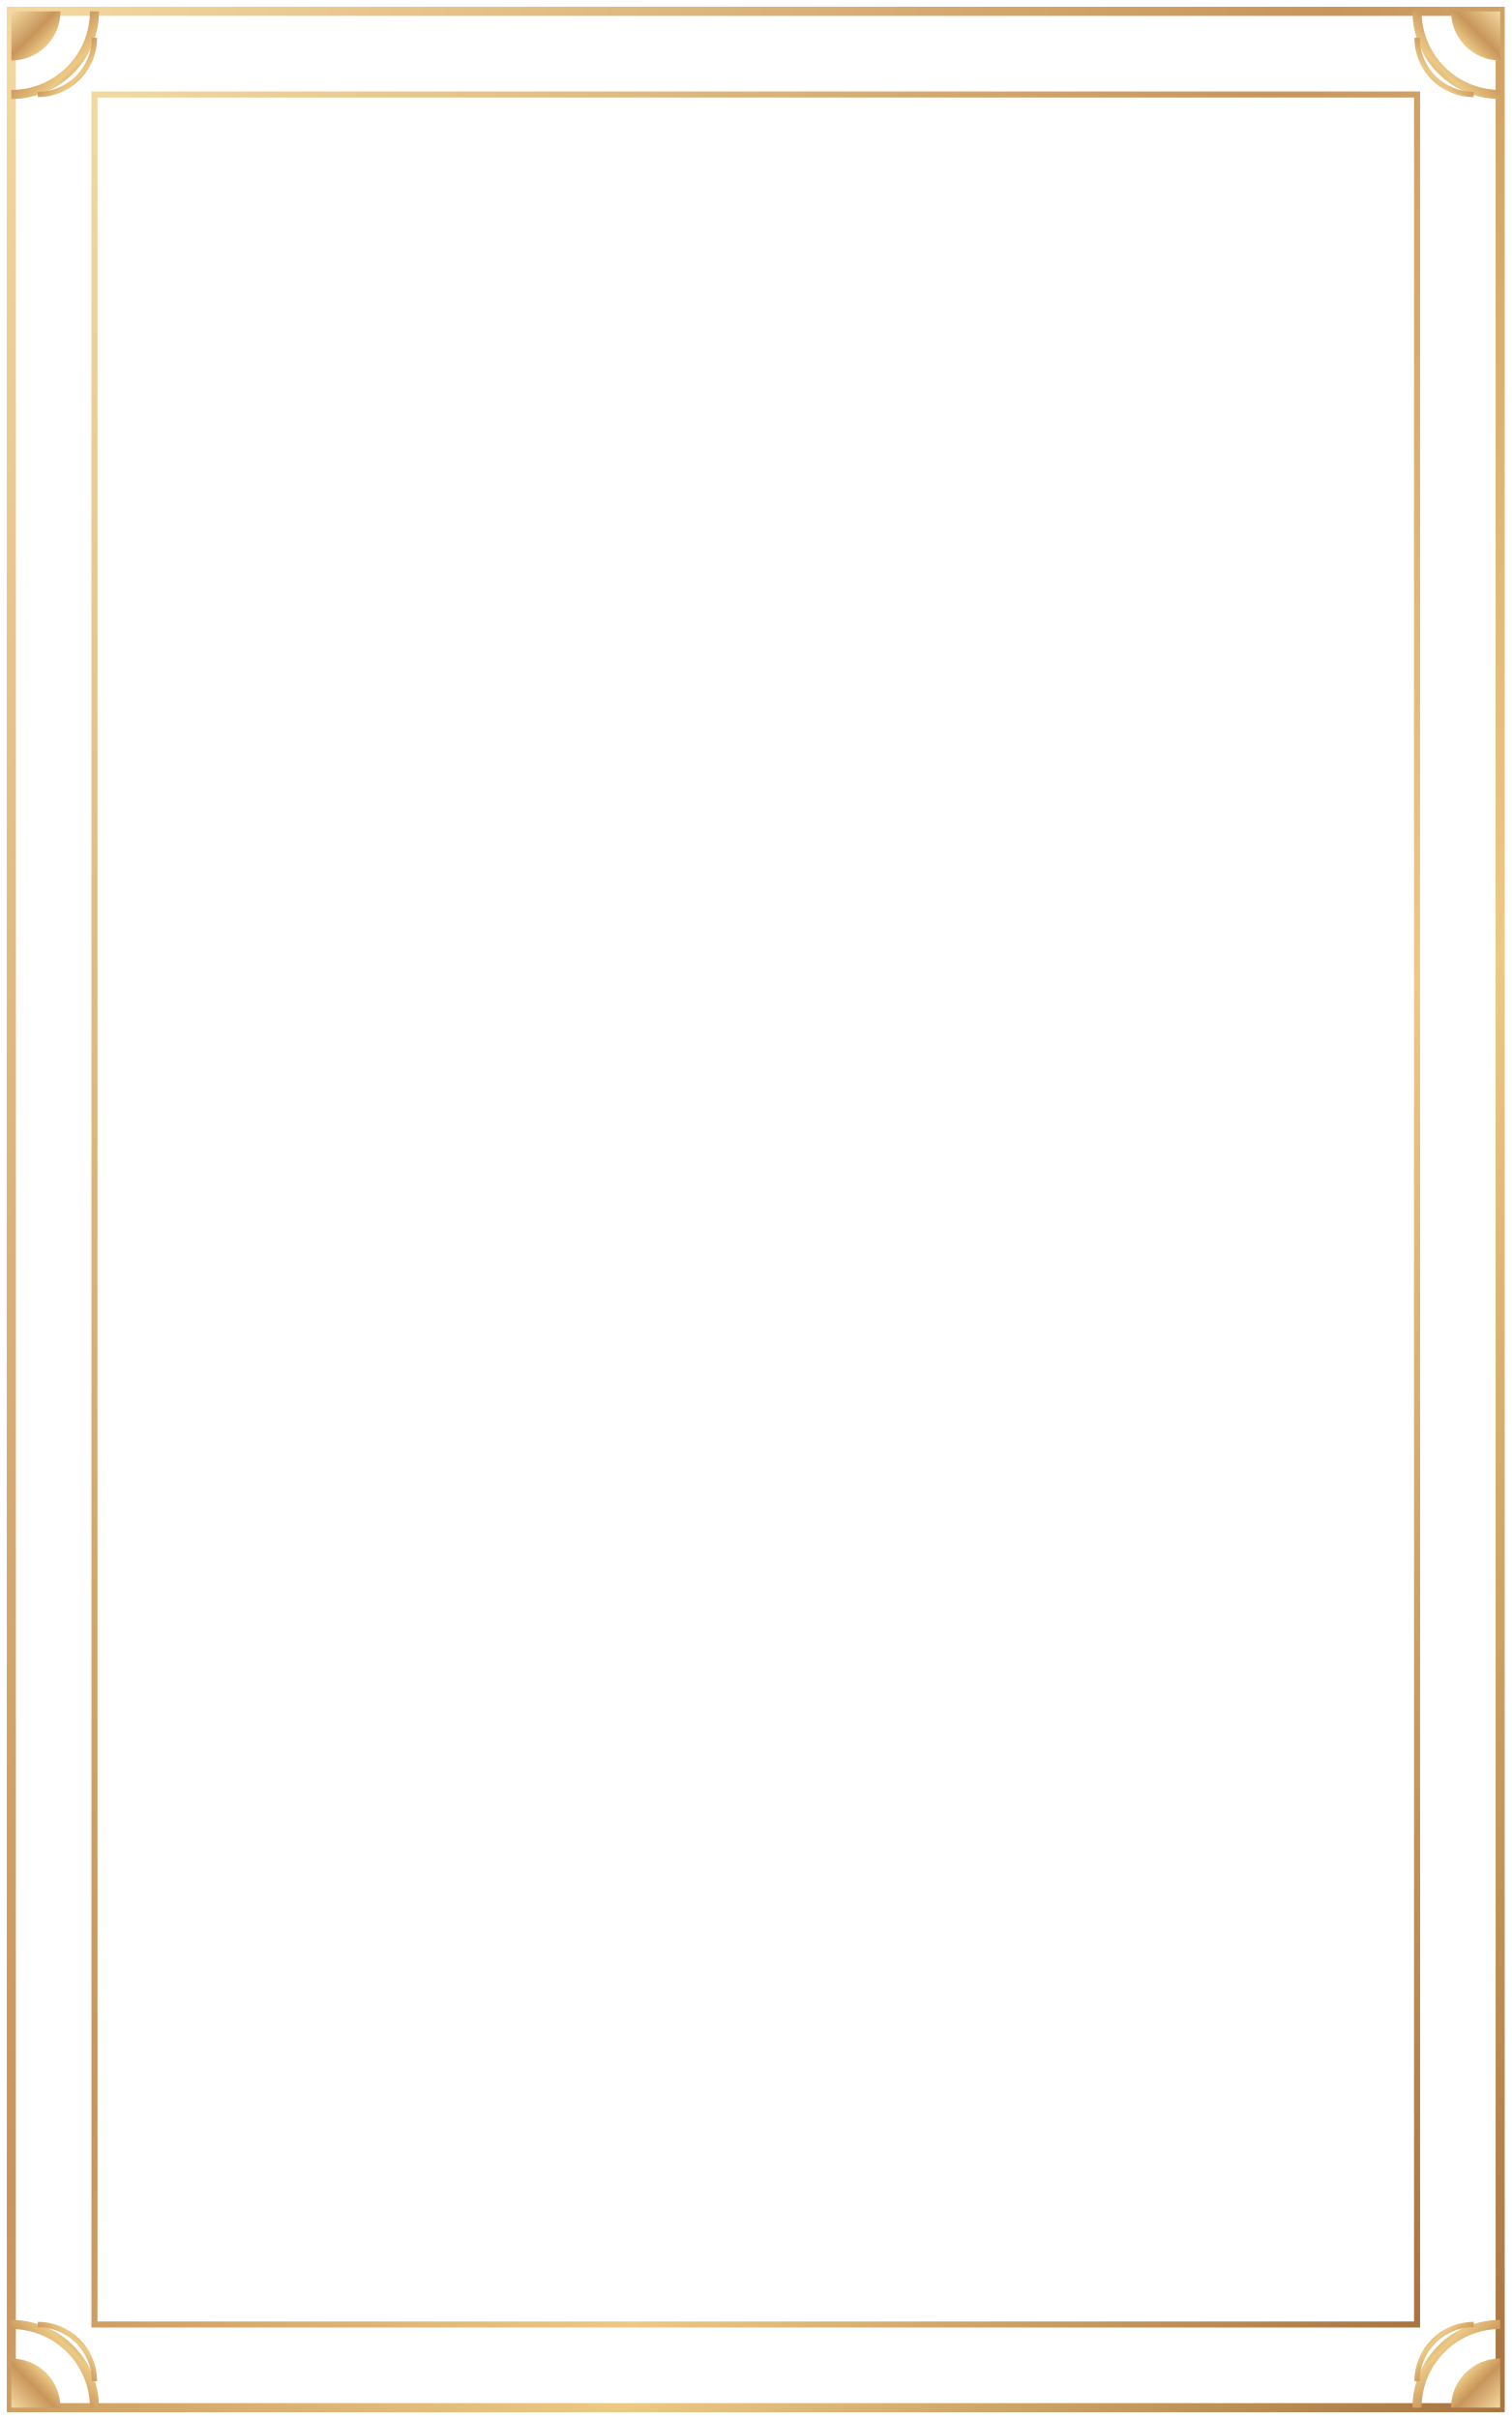
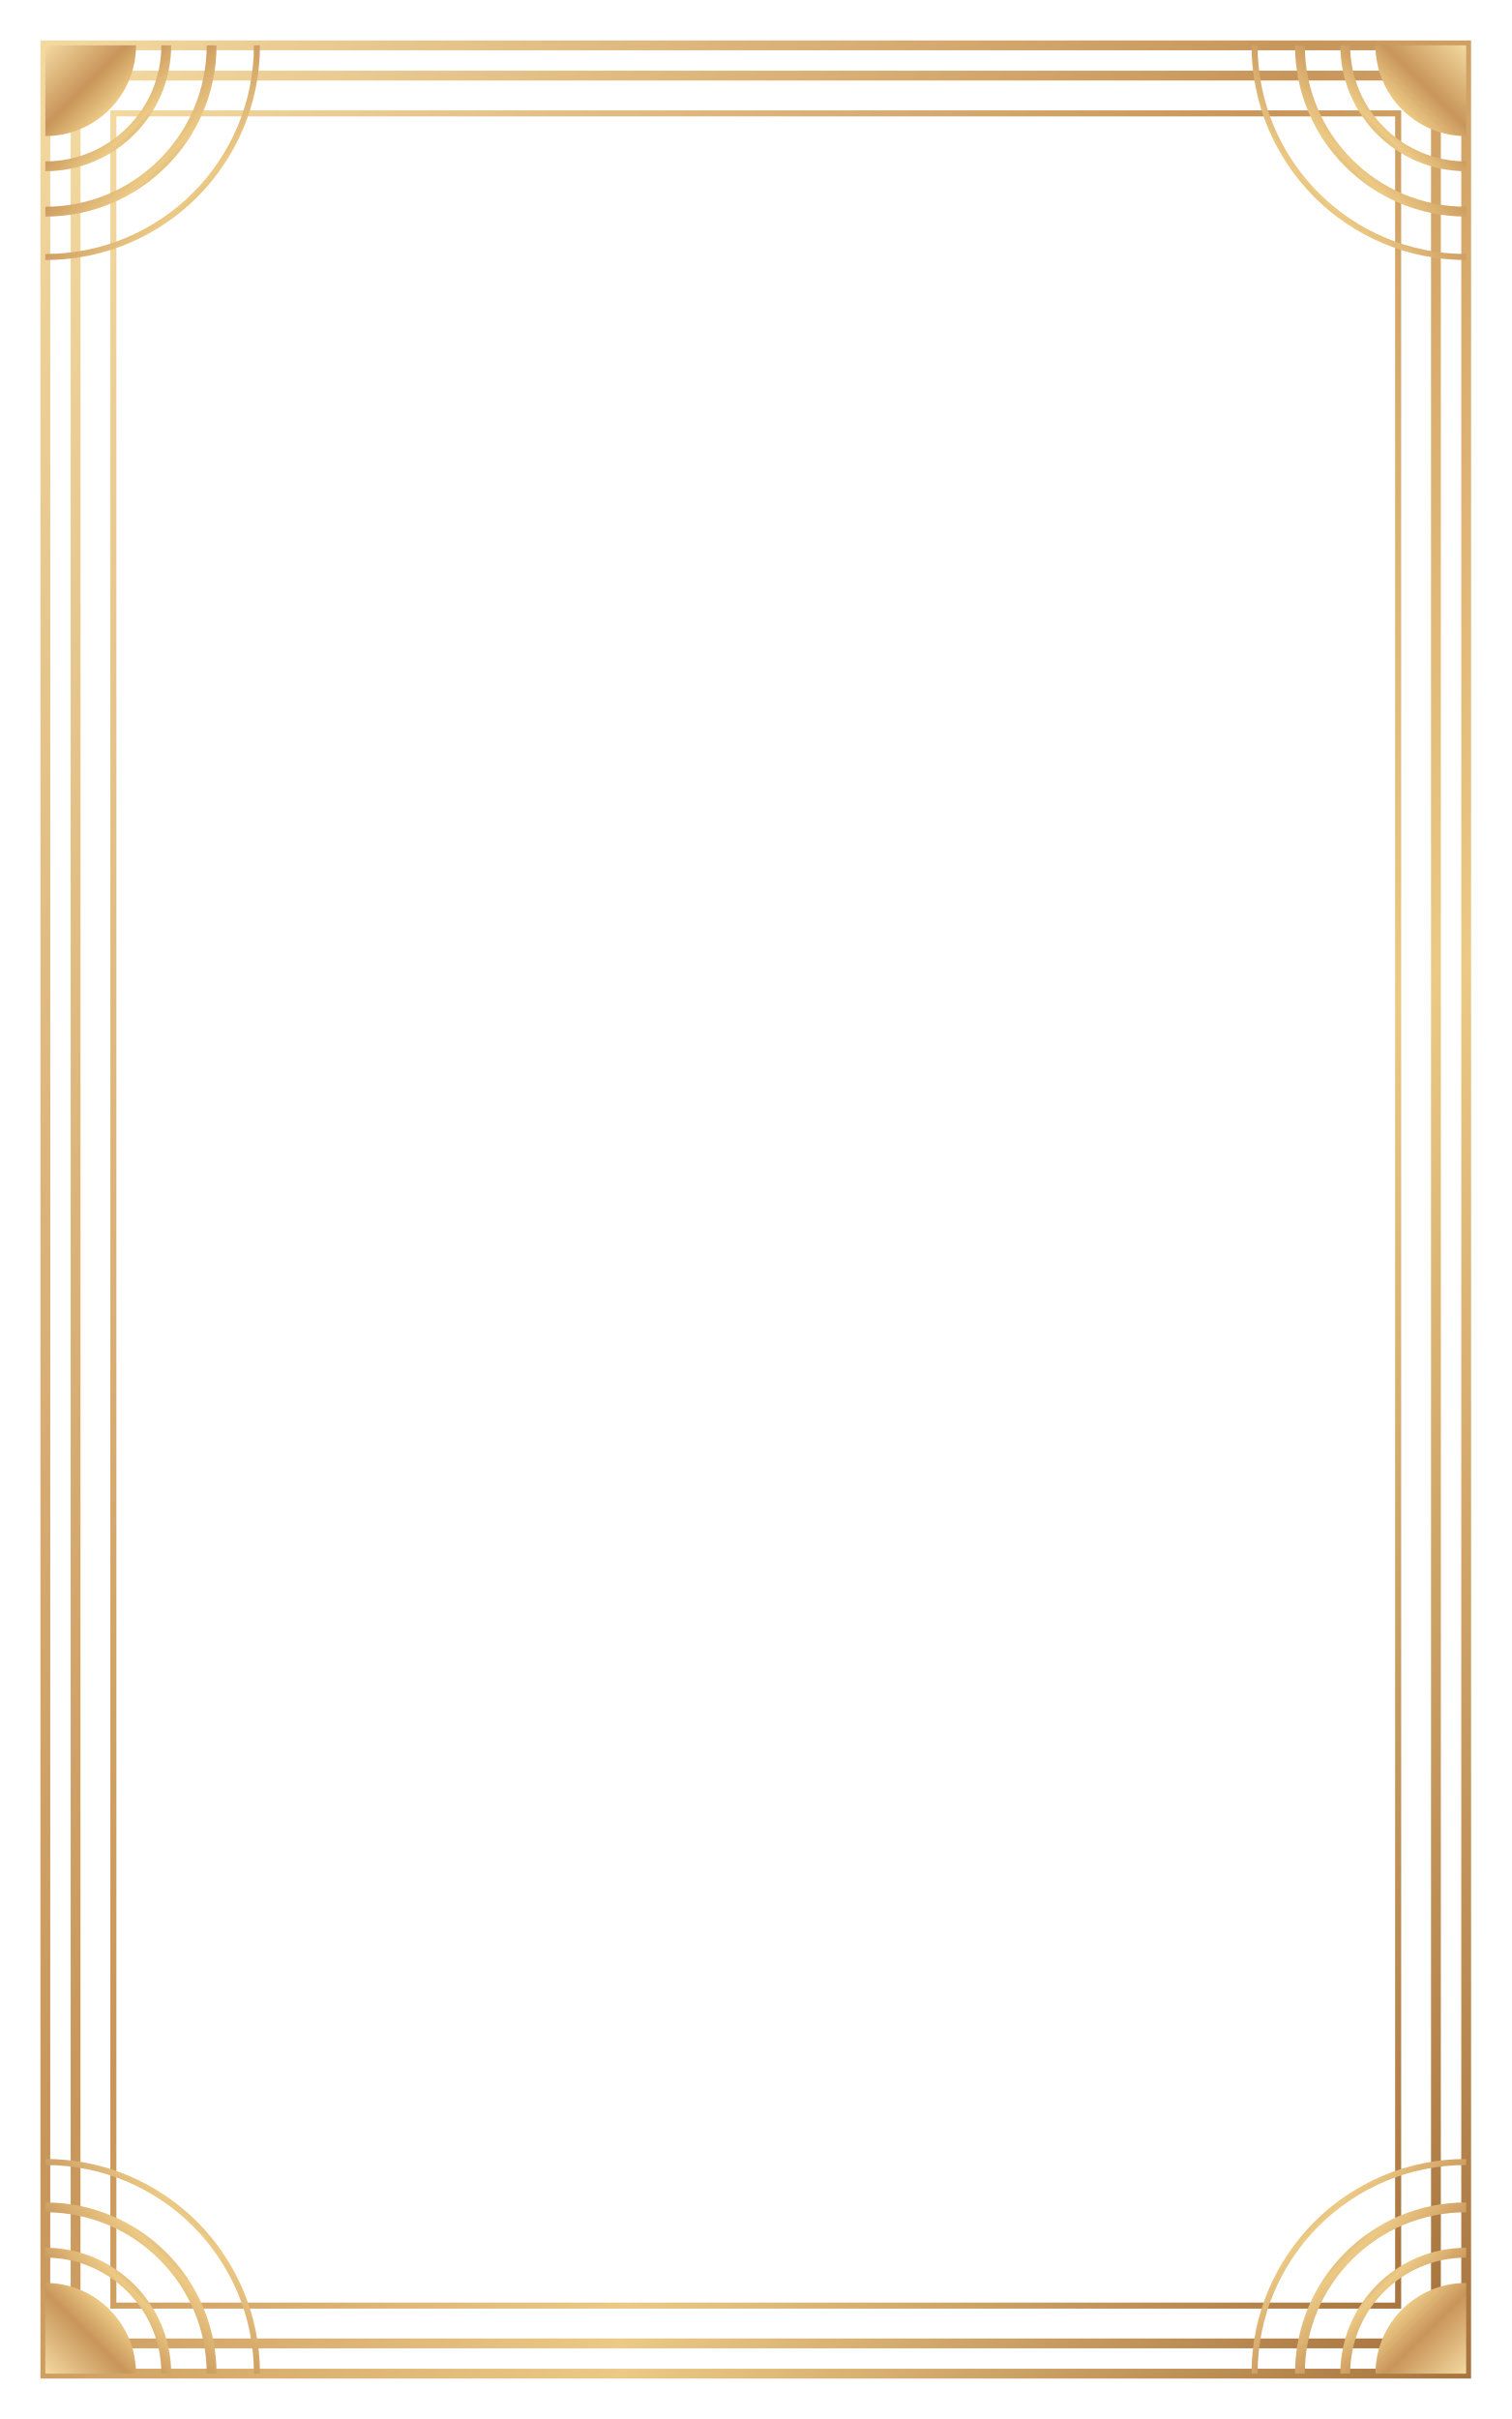
<svg xmlns="http://www.w3.org/2000/svg" viewBox="0 0 200 320" width="200" height="320">
  <defs>
    <linearGradient id="or" x1="0" y1="0" x2="1" y2="1">
      <stop offset="0" stop-color="#f3d9a0" />
      <stop offset=".45" stop-color="#c8955a" />
      <stop offset=".7" stop-color="#ecc985" />
      <stop offset="1" stop-color="#a8743f" />
    </linearGradient>
  </defs>
-   <g fill="none" stroke="url(#or)" stroke-width="1.2">
-     <rect x="1.5" y="1.5" width="197" height="317" />
-     <rect x="12.5" y="12.5" width="175" height="295" stroke-width=".8" />
+   <g fill="none" stroke="url(#or)" stroke-width="1.3">
+     <rect x="6" y="6" width="188" height="308" />
+     <rect x="10" y="10" width="180" height="300" />
+     <rect x="15" y="15" width="170" height="290" stroke-width=".8" />
    <g id="c">
-       <path d="M1.5 12.5 A11 11 0 0 0 12.5 1.5" />
-       <path d="M5 12.5 A7.5 7.5 0 0 0 12.5 5" stroke-width=".7" />
+       <path d="M6 22 A16 16 0 0 0 22 6" />
+       <path d="M6 28 A22 22 0 0 0 28 6" />
+       <path d="M6 34 A28 28 0 0 0 34 6" stroke-width=".8" />
    </g>
    <use href="#c" transform="matrix(-1 0 0 1 200 0)" />
    <use href="#c" transform="matrix(1 0 0 -1 0 320)" />
    <use href="#c" transform="matrix(-1 0 0 -1 200 320)" />
  </g>
  <g fill="url(#or)">
    <g id="q">
-       <path d="M1.5 1.5 H8 A6.5 6.5 0 0 1 1.5 8 Z" />
+       <path d="M6 6 H18 A12 12 0 0 1 6 18 Z" />
    </g>
    <use href="#q" transform="matrix(-1 0 0 1 200 0)" />
    <use href="#q" transform="matrix(1 0 0 -1 0 320)" />
    <use href="#q" transform="matrix(-1 0 0 -1 200 320)" />
  </g>
</svg>
